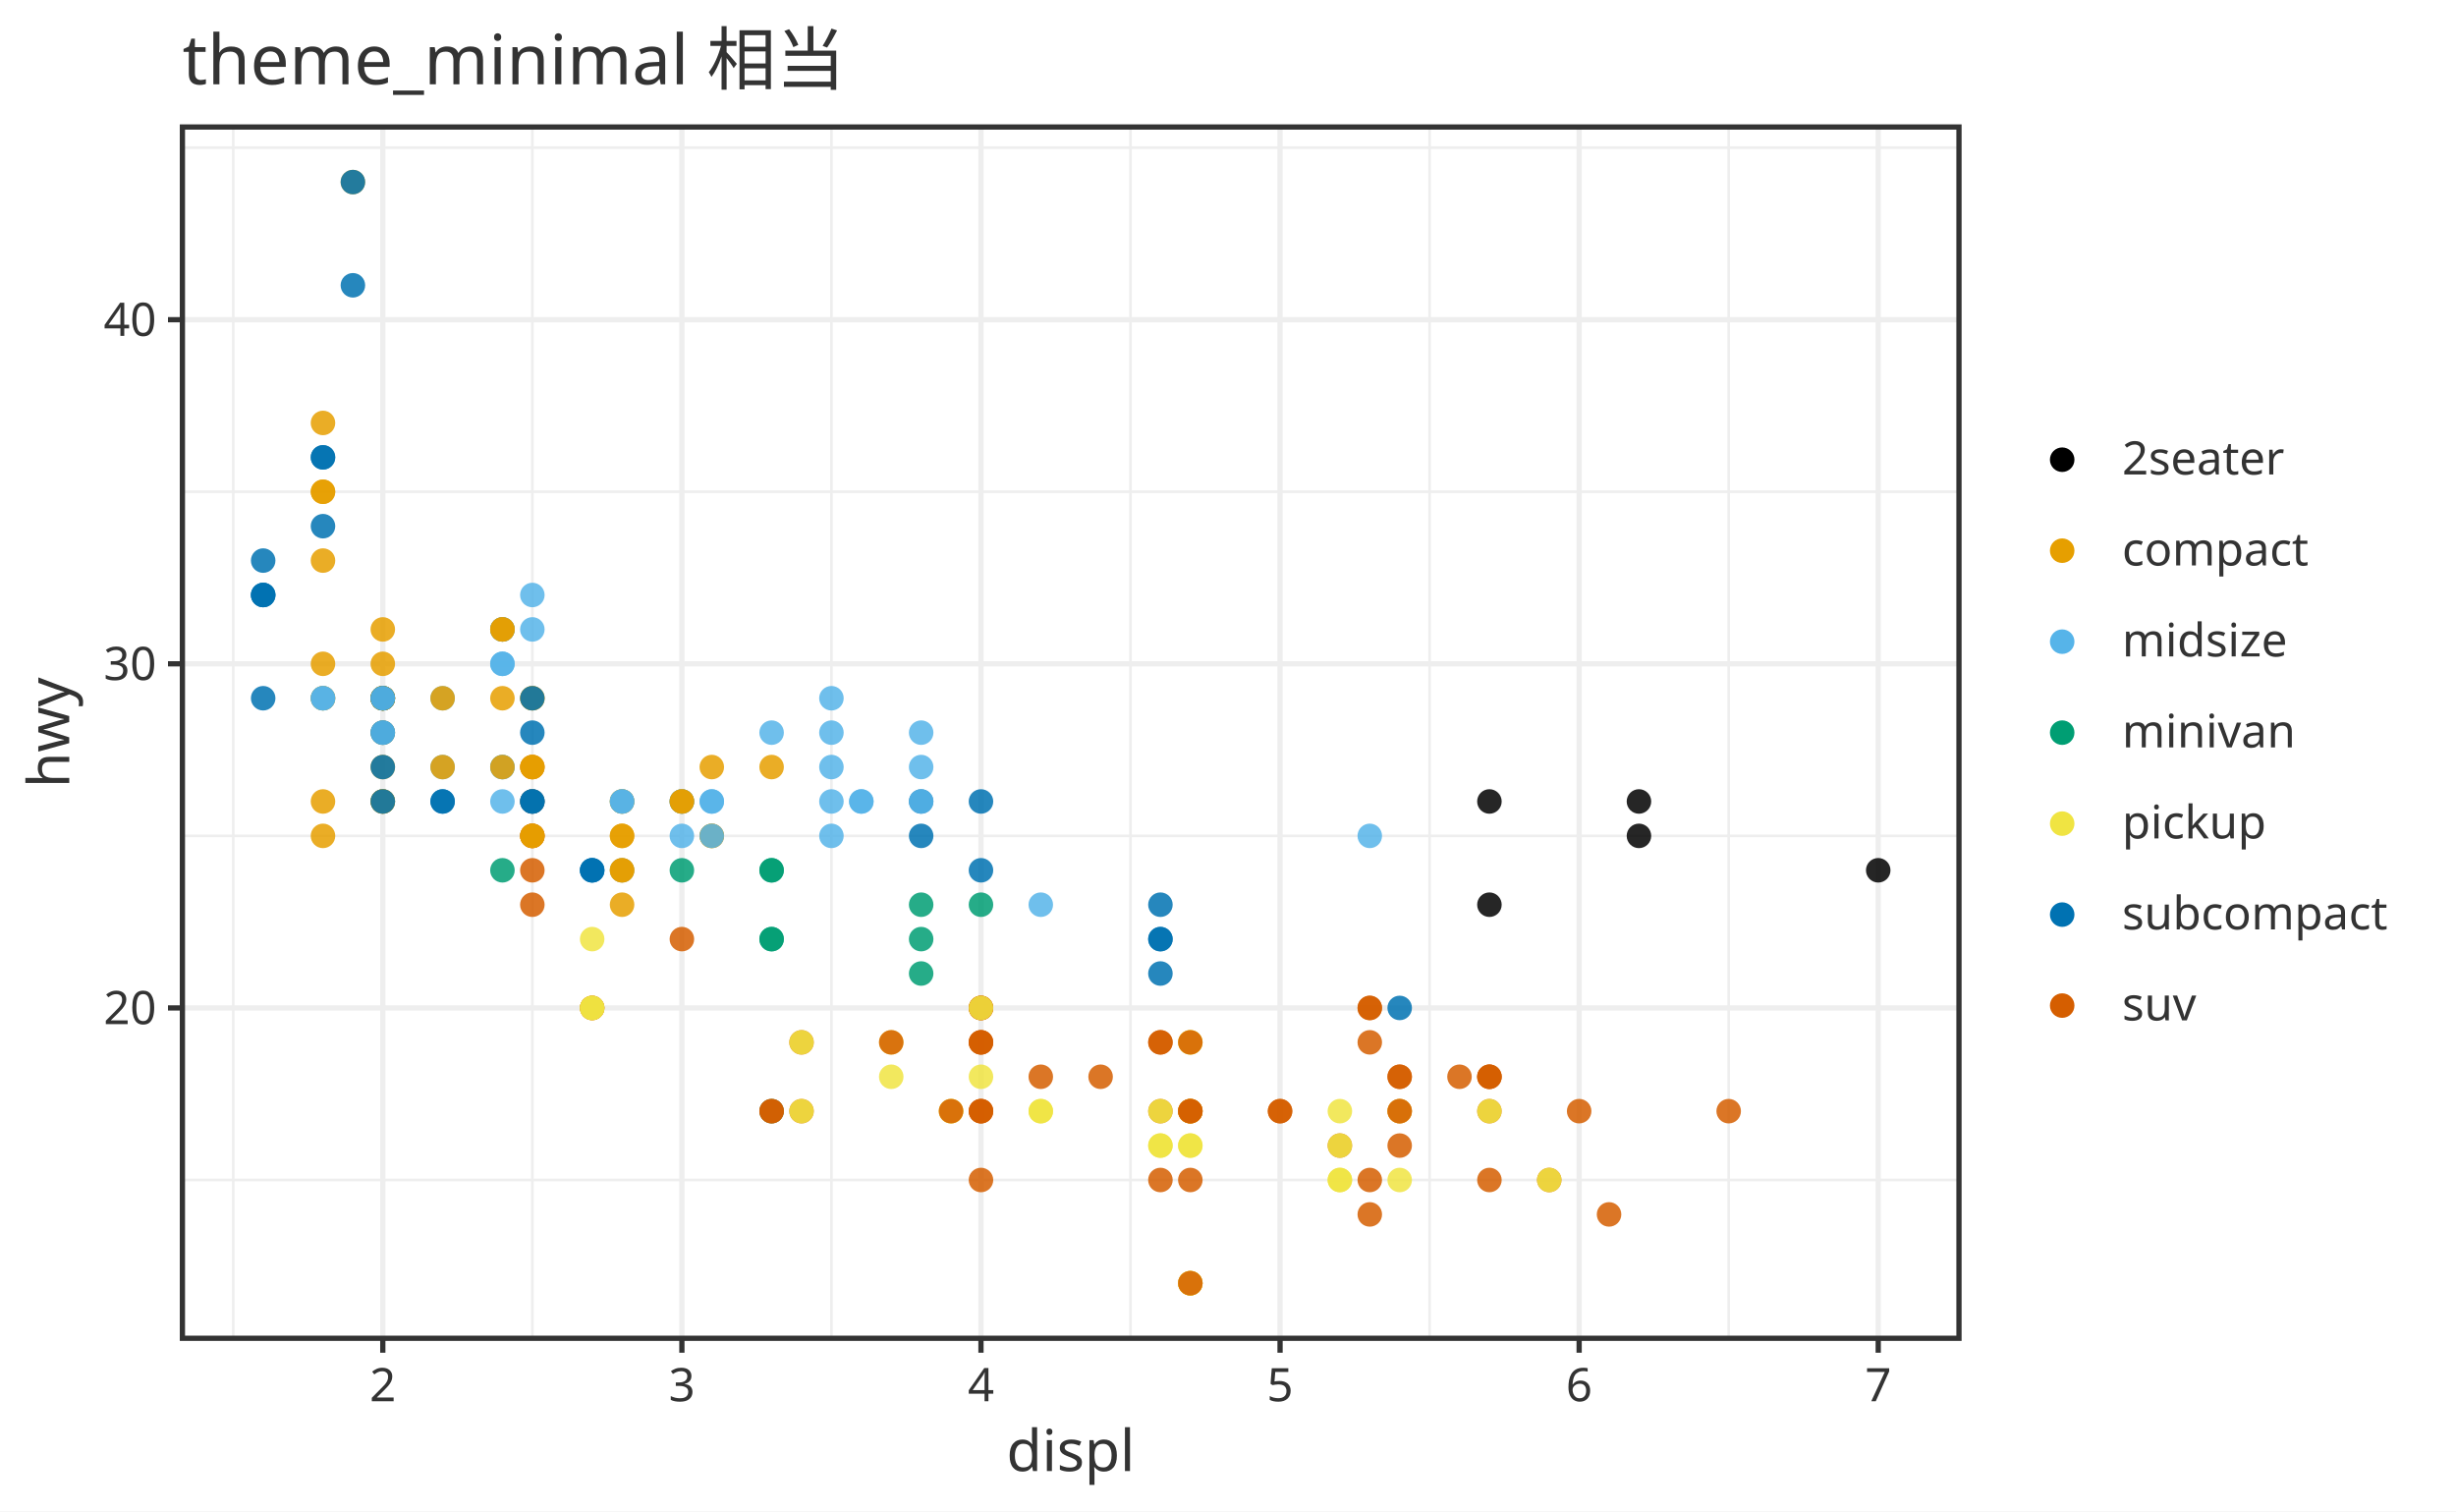
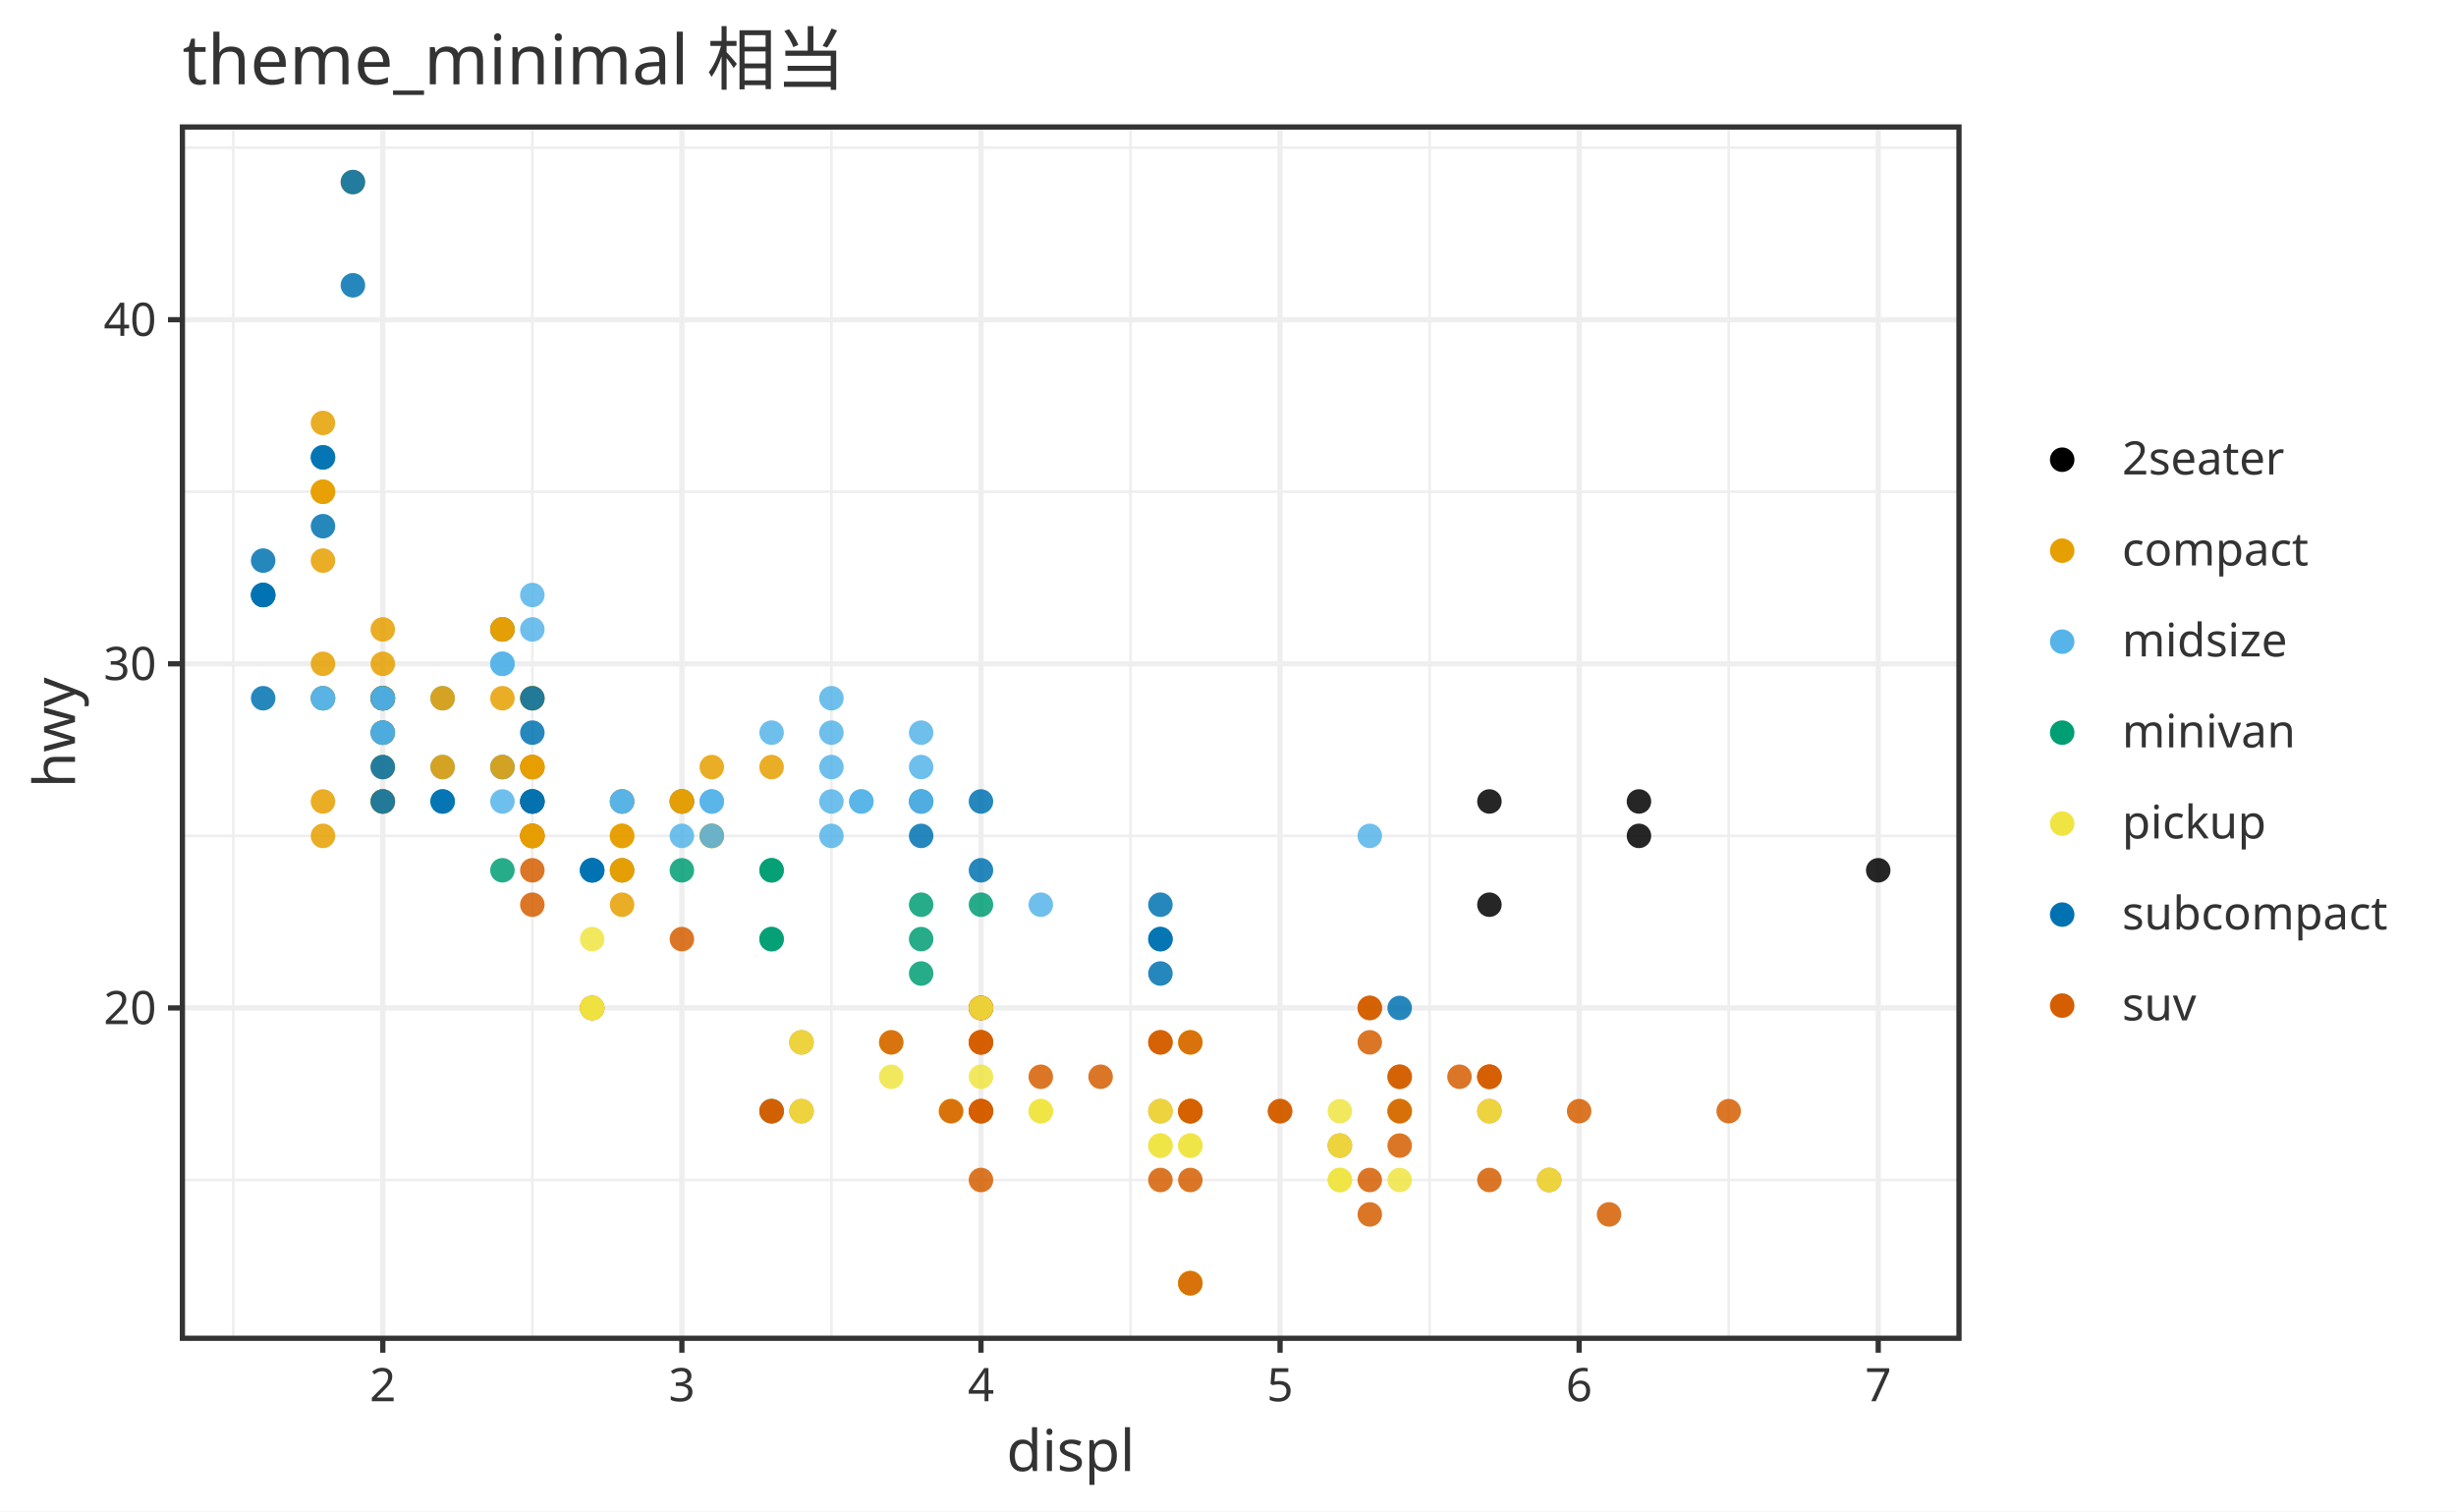
<svg xmlns="http://www.w3.org/2000/svg" width="624" height="384" viewBox="0 0 624 384">
  <rect x="0.0" y="0.0" width="624.0" height="384.0" fill="#ffffff" fill-opacity="1.0" stroke="none" />
  <line x1="59.265" y1="32.267" x2="59.265" y2="340.0" stroke="#eeeeee" stroke-width="0.667" />
  <line x1="135.254" y1="32.267" x2="135.254" y2="340.0" stroke="#eeeeee" stroke-width="0.667" />
  <line x1="211.243" y1="32.267" x2="211.243" y2="340.0" stroke="#eeeeee" stroke-width="0.667" />
  <line x1="287.231" y1="32.267" x2="287.231" y2="340.0" stroke="#eeeeee" stroke-width="0.667" />
  <line x1="363.22" y1="32.267" x2="363.22" y2="340.0" stroke="#eeeeee" stroke-width="0.667" />
  <line x1="439.209" y1="32.267" x2="439.209" y2="340.0" stroke="#eeeeee" stroke-width="0.667" />
  <line x1="97.259" y1="32.267" x2="97.259" y2="340.0" stroke="#eeeeee" stroke-width="1.333" />
  <line x1="173.248" y1="32.267" x2="173.248" y2="340.0" stroke="#eeeeee" stroke-width="1.333" />
  <line x1="249.237" y1="32.267" x2="249.237" y2="340.0" stroke="#eeeeee" stroke-width="1.333" />
  <line x1="325.226" y1="32.267" x2="325.226" y2="340.0" stroke="#eeeeee" stroke-width="1.333" />
  <line x1="401.215" y1="32.267" x2="401.215" y2="340.0" stroke="#eeeeee" stroke-width="1.333" />
  <line x1="477.204" y1="32.267" x2="477.204" y2="340.0" stroke="#eeeeee" stroke-width="1.333" />
  <line x1="46.347" y1="299.785" x2="497.721" y2="299.785" stroke="#eeeeee" stroke-width="0.667" />
  <line x1="46.347" y1="212.361" x2="497.721" y2="212.361" stroke="#eeeeee" stroke-width="0.667" />
  <line x1="46.347" y1="124.936" x2="497.721" y2="124.936" stroke="#eeeeee" stroke-width="0.667" />
  <line x1="46.347" y1="37.512" x2="497.721" y2="37.512" stroke="#eeeeee" stroke-width="0.667" />
  <line x1="46.347" y1="256.073" x2="497.721" y2="256.073" stroke="#eeeeee" stroke-width="1.333" />
  <line x1="46.347" y1="168.648" x2="497.721" y2="168.648" stroke="#eeeeee" stroke-width="1.333" />
  <line x1="46.347" y1="81.224" x2="497.721" y2="81.224" stroke="#eeeeee" stroke-width="1.333" />
  <rect x="46.347" y="32.267" width="451.374" height="307.733" fill="#ffffff" fill-opacity="0.0" stroke="#333333" stroke-width="1.333" />
  <line x1="97.259" y1="340.0" x2="97.259" y2="343.667" stroke="#333333" stroke-width="1.333" />
  <text x="97.259" y="355.987" fill="#333333" font-size="11.733" font-family="sans-serif" text-anchor="middle">2</text>
  <line x1="173.248" y1="340.0" x2="173.248" y2="343.667" stroke="#333333" stroke-width="1.333" />
  <text x="173.248" y="355.987" fill="#333333" font-size="11.733" font-family="sans-serif" text-anchor="middle">3</text>
  <line x1="249.237" y1="340.0" x2="249.237" y2="343.667" stroke="#333333" stroke-width="1.333" />
  <text x="249.237" y="355.987" fill="#333333" font-size="11.733" font-family="sans-serif" text-anchor="middle">4</text>
  <line x1="325.226" y1="340.0" x2="325.226" y2="343.667" stroke="#333333" stroke-width="1.333" />
  <text x="325.226" y="355.987" fill="#333333" font-size="11.733" font-family="sans-serif" text-anchor="middle">5</text>
  <line x1="401.215" y1="340.0" x2="401.215" y2="343.667" stroke="#333333" stroke-width="1.333" />
  <text x="401.215" y="355.987" fill="#333333" font-size="11.733" font-family="sans-serif" text-anchor="middle">6</text>
  <line x1="477.204" y1="340.0" x2="477.204" y2="343.667" stroke="#333333" stroke-width="1.333" />
  <text x="477.204" y="355.987" fill="#333333" font-size="11.733" font-family="sans-serif" text-anchor="middle">7</text>
  <line x1="46.347" y1="256.073" x2="42.68" y2="256.073" stroke="#333333" stroke-width="1.333" />
  <text x="39.747" y="260.179" fill="#333333" font-size="11.733" font-family="sans-serif" text-anchor="end">20</text>
  <line x1="46.347" y1="168.648" x2="42.68" y2="168.648" stroke="#333333" stroke-width="1.333" />
  <text x="39.747" y="172.755" fill="#333333" font-size="11.733" font-family="sans-serif" text-anchor="end">30</text>
  <line x1="46.347" y1="81.224" x2="42.68" y2="81.224" stroke="#333333" stroke-width="1.333" />
  <text x="39.747" y="85.331" fill="#333333" font-size="11.733" font-family="sans-serif" text-anchor="end">40</text>
  <text x="46.347" y="21.413" fill="#333333" font-size="17.6" font-family="sans-serif" text-anchor="start">theme_minimal 相当</text>
  <text x="272.034" y="373.733" fill="#333333" font-size="14.667" font-family="sans-serif" text-anchor="middle">displ</text>
-   <text x="17.6" y="186.133" fill="#333333" font-size="14.667" font-family="sans-serif" text-anchor="middle" transform="rotate(-90.0 17.6 186.1333)">hwy</text>
+   <text x="19.067" y="186.133" fill="#333333" font-size="14.667" font-family="sans-serif" text-anchor="middle" transform="rotate(-90.0 19.06667 186.1333)">hwy</text>
  <circle cx="82.061" cy="177.391" r="3.118" fill="#E69F00" fill-opacity="0.85" stroke="none" />
  <circle cx="82.061" cy="177.391" r="3.118" fill="#E69F00" fill-opacity="0.85" stroke="none" />
  <circle cx="97.259" cy="159.906" r="3.118" fill="#E69F00" fill-opacity="0.85" stroke="none" />
  <circle cx="97.259" cy="168.648" r="3.118" fill="#E69F00" fill-opacity="0.85" stroke="none" />
  <circle cx="158.05" cy="203.618" r="3.118" fill="#E69F00" fill-opacity="0.85" stroke="none" />
  <circle cx="158.05" cy="203.618" r="3.118" fill="#E69F00" fill-opacity="0.85" stroke="none" />
  <circle cx="180.847" cy="194.876" r="3.118" fill="#E69F00" fill-opacity="0.85" stroke="none" />
  <circle cx="82.061" cy="203.618" r="3.118" fill="#E69F00" fill-opacity="0.85" stroke="none" />
  <circle cx="82.061" cy="212.361" r="3.118" fill="#E69F00" fill-opacity="0.85" stroke="none" />
  <circle cx="97.259" cy="186.133" r="3.118" fill="#E69F00" fill-opacity="0.85" stroke="none" />
  <circle cx="97.259" cy="194.876" r="3.118" fill="#E69F00" fill-opacity="0.85" stroke="none" />
  <circle cx="158.05" cy="212.361" r="3.118" fill="#E69F00" fill-opacity="0.85" stroke="none" />
  <circle cx="158.05" cy="212.361" r="3.118" fill="#E69F00" fill-opacity="0.85" stroke="none" />
  <circle cx="180.847" cy="212.361" r="3.118" fill="#E69F00" fill-opacity="0.85" stroke="none" />
  <circle cx="180.847" cy="212.361" r="3.118" fill="#E69F00" fill-opacity="0.85" stroke="none" />
  <circle cx="158.05" cy="221.103" r="3.118" fill="#56B4E9" fill-opacity="0.85" stroke="none" />
  <circle cx="180.847" cy="212.361" r="3.118" fill="#56B4E9" fill-opacity="0.85" stroke="none" />
  <circle cx="264.435" cy="229.845" r="3.118" fill="#56B4E9" fill-opacity="0.85" stroke="none" />
  <circle cx="348.023" cy="256.073" r="3.118" fill="#D55E00" fill-opacity="0.85" stroke="none" />
  <circle cx="348.023" cy="299.785" r="3.118" fill="#D55E00" fill-opacity="0.85" stroke="none" />
  <circle cx="348.023" cy="256.073" r="3.118" fill="#D55E00" fill-opacity="0.85" stroke="none" />
  <circle cx="378.418" cy="282.3" r="3.118" fill="#D55E00" fill-opacity="0.85" stroke="none" />
  <circle cx="401.215" cy="282.3" r="3.118" fill="#D55E00" fill-opacity="0.85" stroke="none" />
  <circle cx="378.418" cy="203.618" r="3.118" fill="#000000" fill-opacity="0.85" stroke="none" />
  <circle cx="378.418" cy="229.845" r="3.118" fill="#000000" fill-opacity="0.85" stroke="none" />
  <circle cx="416.412" cy="203.618" r="3.118" fill="#000000" fill-opacity="0.85" stroke="none" />
  <circle cx="416.412" cy="212.361" r="3.118" fill="#000000" fill-opacity="0.85" stroke="none" />
  <circle cx="477.204" cy="221.103" r="3.118" fill="#000000" fill-opacity="0.85" stroke="none" />
  <circle cx="348.023" cy="264.815" r="3.118" fill="#D55E00" fill-opacity="0.85" stroke="none" />
  <circle cx="348.023" cy="308.527" r="3.118" fill="#D55E00" fill-opacity="0.85" stroke="none" />
  <circle cx="378.418" cy="299.785" r="3.118" fill="#D55E00" fill-opacity="0.85" stroke="none" />
  <circle cx="439.209" cy="282.3" r="3.118" fill="#D55E00" fill-opacity="0.85" stroke="none" />
  <circle cx="127.655" cy="194.876" r="3.118" fill="#56B4E9" fill-opacity="0.85" stroke="none" />
  <circle cx="127.655" cy="168.648" r="3.118" fill="#56B4E9" fill-opacity="0.85" stroke="none" />
  <circle cx="180.847" cy="203.618" r="3.118" fill="#56B4E9" fill-opacity="0.85" stroke="none" />
  <circle cx="211.243" cy="177.391" r="3.118" fill="#56B4E9" fill-opacity="0.85" stroke="none" />
  <circle cx="218.841" cy="203.618" r="3.118" fill="#56B4E9" fill-opacity="0.85" stroke="none" />
  <circle cx="127.655" cy="221.103" r="3.118" fill="#009E73" fill-opacity="0.85" stroke="none" />
  <circle cx="173.248" cy="221.103" r="3.118" fill="#009E73" fill-opacity="0.85" stroke="none" />
  <circle cx="196.045" cy="238.588" r="3.118" fill="#009E73" fill-opacity="0.85" stroke="none" />
  <circle cx="196.045" cy="238.588" r="3.118" fill="#009E73" fill-opacity="0.85" stroke="none" />
  <circle cx="196.045" cy="221.103" r="3.118" fill="#009E73" fill-opacity="0.85" stroke="none" />
  <circle cx="196.045" cy="221.103" r="3.118" fill="#009E73" fill-opacity="0.85" stroke="none" />
  <circle cx="196.045" cy="282.3" r="3.118" fill="#009E73" fill-opacity="0.85" stroke="none" />
  <circle cx="234.039" cy="238.588" r="3.118" fill="#009E73" fill-opacity="0.85" stroke="none" />
  <circle cx="234.039" cy="247.33" r="3.118" fill="#009E73" fill-opacity="0.85" stroke="none" />
  <circle cx="234.039" cy="229.845" r="3.118" fill="#009E73" fill-opacity="0.85" stroke="none" />
  <circle cx="249.237" cy="229.845" r="3.118" fill="#009E73" fill-opacity="0.85" stroke="none" />
  <circle cx="226.44" cy="264.815" r="3.118" fill="#F0E442" fill-opacity="0.85" stroke="none" />
  <circle cx="226.44" cy="273.558" r="3.118" fill="#F0E442" fill-opacity="0.85" stroke="none" />
  <circle cx="241.638" cy="282.3" r="3.118" fill="#F0E442" fill-opacity="0.85" stroke="none" />
  <circle cx="241.638" cy="282.3" r="3.118" fill="#F0E442" fill-opacity="0.85" stroke="none" />
  <circle cx="302.429" cy="264.815" r="3.118" fill="#F0E442" fill-opacity="0.85" stroke="none" />
  <circle cx="302.429" cy="264.815" r="3.118" fill="#F0E442" fill-opacity="0.85" stroke="none" />
  <circle cx="302.429" cy="326.012" r="3.118" fill="#F0E442" fill-opacity="0.85" stroke="none" />
  <circle cx="340.424" cy="282.3" r="3.118" fill="#F0E442" fill-opacity="0.85" stroke="none" />
  <circle cx="340.424" cy="299.785" r="3.118" fill="#F0E442" fill-opacity="0.85" stroke="none" />
  <circle cx="241.638" cy="282.3" r="3.118" fill="#D55E00" fill-opacity="0.85" stroke="none" />
  <circle cx="302.429" cy="282.3" r="3.118" fill="#D55E00" fill-opacity="0.85" stroke="none" />
  <circle cx="302.429" cy="326.012" r="3.118" fill="#D55E00" fill-opacity="0.85" stroke="none" />
  <circle cx="302.429" cy="282.3" r="3.118" fill="#D55E00" fill-opacity="0.85" stroke="none" />
  <circle cx="340.424" cy="291.042" r="3.118" fill="#D55E00" fill-opacity="0.85" stroke="none" />
  <circle cx="378.418" cy="273.558" r="3.118" fill="#D55E00" fill-opacity="0.85" stroke="none" />
  <circle cx="393.616" cy="299.785" r="3.118" fill="#D55E00" fill-opacity="0.85" stroke="none" />
  <circle cx="302.429" cy="291.042" r="3.118" fill="#F0E442" fill-opacity="0.85" stroke="none" />
  <circle cx="302.429" cy="326.012" r="3.118" fill="#F0E442" fill-opacity="0.85" stroke="none" />
  <circle cx="302.429" cy="282.3" r="3.118" fill="#F0E442" fill-opacity="0.85" stroke="none" />
  <circle cx="302.429" cy="282.3" r="3.118" fill="#F0E442" fill-opacity="0.85" stroke="none" />
  <circle cx="302.429" cy="291.042" r="3.118" fill="#F0E442" fill-opacity="0.85" stroke="none" />
  <circle cx="302.429" cy="326.012" r="3.118" fill="#F0E442" fill-opacity="0.85" stroke="none" />
  <circle cx="340.424" cy="299.785" r="3.118" fill="#F0E442" fill-opacity="0.85" stroke="none" />
  <circle cx="340.424" cy="291.042" r="3.118" fill="#F0E442" fill-opacity="0.85" stroke="none" />
  <circle cx="378.418" cy="282.3" r="3.118" fill="#F0E442" fill-opacity="0.85" stroke="none" />
  <circle cx="393.616" cy="299.785" r="3.118" fill="#F0E442" fill-opacity="0.85" stroke="none" />
  <circle cx="294.83" cy="282.3" r="3.118" fill="#D55E00" fill-opacity="0.85" stroke="none" />
  <circle cx="355.621" cy="282.3" r="3.118" fill="#D55E00" fill-opacity="0.85" stroke="none" />
  <circle cx="355.621" cy="273.558" r="3.118" fill="#D55E00" fill-opacity="0.85" stroke="none" />
  <circle cx="249.237" cy="282.3" r="3.118" fill="#D55E00" fill-opacity="0.85" stroke="none" />
  <circle cx="249.237" cy="264.815" r="3.118" fill="#D55E00" fill-opacity="0.85" stroke="none" />
  <circle cx="249.237" cy="282.3" r="3.118" fill="#D55E00" fill-opacity="0.85" stroke="none" />
  <circle cx="249.237" cy="264.815" r="3.118" fill="#D55E00" fill-opacity="0.85" stroke="none" />
  <circle cx="294.83" cy="264.815" r="3.118" fill="#D55E00" fill-opacity="0.85" stroke="none" />
  <circle cx="325.226" cy="282.3" r="3.118" fill="#D55E00" fill-opacity="0.85" stroke="none" />
  <circle cx="264.435" cy="282.3" r="3.118" fill="#F0E442" fill-opacity="0.85" stroke="none" />
  <circle cx="264.435" cy="282.3" r="3.118" fill="#F0E442" fill-opacity="0.85" stroke="none" />
  <circle cx="294.83" cy="291.042" r="3.118" fill="#F0E442" fill-opacity="0.85" stroke="none" />
  <circle cx="294.83" cy="291.042" r="3.118" fill="#F0E442" fill-opacity="0.85" stroke="none" />
  <circle cx="294.83" cy="282.3" r="3.118" fill="#F0E442" fill-opacity="0.85" stroke="none" />
  <circle cx="355.621" cy="299.785" r="3.118" fill="#F0E442" fill-opacity="0.85" stroke="none" />
  <circle cx="355.621" cy="282.3" r="3.118" fill="#F0E442" fill-opacity="0.85" stroke="none" />
  <circle cx="234.039" cy="203.618" r="3.118" fill="#0072B2" fill-opacity="0.85" stroke="none" />
  <circle cx="234.039" cy="212.361" r="3.118" fill="#0072B2" fill-opacity="0.85" stroke="none" />
  <circle cx="249.237" cy="203.618" r="3.118" fill="#0072B2" fill-opacity="0.85" stroke="none" />
  <circle cx="249.237" cy="221.103" r="3.118" fill="#0072B2" fill-opacity="0.85" stroke="none" />
  <circle cx="294.83" cy="247.33" r="3.118" fill="#0072B2" fill-opacity="0.85" stroke="none" />
  <circle cx="294.83" cy="238.588" r="3.118" fill="#0072B2" fill-opacity="0.85" stroke="none" />
  <circle cx="294.83" cy="229.845" r="3.118" fill="#0072B2" fill-opacity="0.85" stroke="none" />
  <circle cx="294.83" cy="238.588" r="3.118" fill="#0072B2" fill-opacity="0.85" stroke="none" />
  <circle cx="355.621" cy="256.073" r="3.118" fill="#0072B2" fill-opacity="0.85" stroke="none" />
  <circle cx="66.864" cy="142.421" r="3.118" fill="#0072B2" fill-opacity="0.85" stroke="none" />
  <circle cx="66.864" cy="151.164" r="3.118" fill="#0072B2" fill-opacity="0.85" stroke="none" />
  <circle cx="66.864" cy="151.164" r="3.118" fill="#0072B2" fill-opacity="0.85" stroke="none" />
  <circle cx="66.864" cy="177.391" r="3.118" fill="#0072B2" fill-opacity="0.85" stroke="none" />
  <circle cx="66.864" cy="151.164" r="3.118" fill="#0072B2" fill-opacity="0.85" stroke="none" />
  <circle cx="82.061" cy="133.679" r="3.118" fill="#0072B2" fill-opacity="0.85" stroke="none" />
  <circle cx="82.061" cy="116.194" r="3.118" fill="#0072B2" fill-opacity="0.85" stroke="none" />
  <circle cx="82.061" cy="116.194" r="3.118" fill="#0072B2" fill-opacity="0.85" stroke="none" />
  <circle cx="97.259" cy="177.391" r="3.118" fill="#0072B2" fill-opacity="0.85" stroke="none" />
  <circle cx="127.655" cy="203.618" r="3.118" fill="#56B4E9" fill-opacity="0.85" stroke="none" />
  <circle cx="127.655" cy="194.876" r="3.118" fill="#56B4E9" fill-opacity="0.85" stroke="none" />
  <circle cx="127.655" cy="168.648" r="3.118" fill="#56B4E9" fill-opacity="0.85" stroke="none" />
  <circle cx="127.655" cy="159.906" r="3.118" fill="#56B4E9" fill-opacity="0.85" stroke="none" />
  <circle cx="135.254" cy="203.618" r="3.118" fill="#56B4E9" fill-opacity="0.85" stroke="none" />
  <circle cx="135.254" cy="203.618" r="3.118" fill="#56B4E9" fill-opacity="0.85" stroke="none" />
  <circle cx="196.045" cy="186.133" r="3.118" fill="#56B4E9" fill-opacity="0.85" stroke="none" />
  <circle cx="97.259" cy="203.618" r="3.118" fill="#0072B2" fill-opacity="0.85" stroke="none" />
  <circle cx="97.259" cy="177.391" r="3.118" fill="#0072B2" fill-opacity="0.85" stroke="none" />
  <circle cx="97.259" cy="186.133" r="3.118" fill="#0072B2" fill-opacity="0.85" stroke="none" />
  <circle cx="97.259" cy="194.876" r="3.118" fill="#0072B2" fill-opacity="0.85" stroke="none" />
  <circle cx="150.451" cy="221.103" r="3.118" fill="#0072B2" fill-opacity="0.85" stroke="none" />
  <circle cx="150.451" cy="221.103" r="3.118" fill="#0072B2" fill-opacity="0.85" stroke="none" />
  <circle cx="150.451" cy="221.103" r="3.118" fill="#0072B2" fill-opacity="0.85" stroke="none" />
  <circle cx="173.248" cy="238.588" r="3.118" fill="#D55E00" fill-opacity="0.85" stroke="none" />
  <circle cx="226.44" cy="264.815" r="3.118" fill="#D55E00" fill-opacity="0.85" stroke="none" />
  <circle cx="249.237" cy="256.073" r="3.118" fill="#D55E00" fill-opacity="0.85" stroke="none" />
  <circle cx="302.429" cy="282.3" r="3.118" fill="#D55E00" fill-opacity="0.85" stroke="none" />
  <circle cx="302.429" cy="326.012" r="3.118" fill="#D55E00" fill-opacity="0.85" stroke="none" />
  <circle cx="302.429" cy="264.815" r="3.118" fill="#D55E00" fill-opacity="0.85" stroke="none" />
  <circle cx="378.418" cy="273.558" r="3.118" fill="#D55E00" fill-opacity="0.85" stroke="none" />
  <circle cx="408.814" cy="308.527" r="3.118" fill="#D55E00" fill-opacity="0.85" stroke="none" />
  <circle cx="249.237" cy="299.785" r="3.118" fill="#D55E00" fill-opacity="0.85" stroke="none" />
  <circle cx="264.435" cy="273.558" r="3.118" fill="#D55E00" fill-opacity="0.85" stroke="none" />
  <circle cx="279.633" cy="273.558" r="3.118" fill="#D55E00" fill-opacity="0.85" stroke="none" />
  <circle cx="294.83" cy="299.785" r="3.118" fill="#D55E00" fill-opacity="0.85" stroke="none" />
  <circle cx="355.621" cy="282.3" r="3.118" fill="#D55E00" fill-opacity="0.85" stroke="none" />
  <circle cx="355.621" cy="291.042" r="3.118" fill="#D55E00" fill-opacity="0.85" stroke="none" />
  <circle cx="355.621" cy="273.558" r="3.118" fill="#D55E00" fill-opacity="0.85" stroke="none" />
  <circle cx="249.237" cy="282.3" r="3.118" fill="#D55E00" fill-opacity="0.85" stroke="none" />
  <circle cx="249.237" cy="264.815" r="3.118" fill="#D55E00" fill-opacity="0.85" stroke="none" />
  <circle cx="294.83" cy="264.815" r="3.118" fill="#D55E00" fill-opacity="0.85" stroke="none" />
  <circle cx="325.226" cy="282.3" r="3.118" fill="#D55E00" fill-opacity="0.85" stroke="none" />
  <circle cx="127.655" cy="177.391" r="3.118" fill="#E69F00" fill-opacity="0.85" stroke="none" />
  <circle cx="127.655" cy="194.876" r="3.118" fill="#E69F00" fill-opacity="0.85" stroke="none" />
  <circle cx="135.254" cy="159.906" r="3.118" fill="#56B4E9" fill-opacity="0.85" stroke="none" />
  <circle cx="135.254" cy="151.164" r="3.118" fill="#56B4E9" fill-opacity="0.85" stroke="none" />
  <circle cx="211.243" cy="194.876" r="3.118" fill="#56B4E9" fill-opacity="0.85" stroke="none" />
  <circle cx="211.243" cy="203.618" r="3.118" fill="#56B4E9" fill-opacity="0.85" stroke="none" />
  <circle cx="173.248" cy="203.618" r="3.118" fill="#56B4E9" fill-opacity="0.85" stroke="none" />
  <circle cx="173.248" cy="212.361" r="3.118" fill="#56B4E9" fill-opacity="0.85" stroke="none" />
  <circle cx="211.243" cy="212.361" r="3.118" fill="#56B4E9" fill-opacity="0.85" stroke="none" />
  <circle cx="196.045" cy="282.3" r="3.118" fill="#D55E00" fill-opacity="0.85" stroke="none" />
  <circle cx="196.045" cy="282.3" r="3.118" fill="#D55E00" fill-opacity="0.85" stroke="none" />
  <circle cx="249.237" cy="256.073" r="3.118" fill="#D55E00" fill-opacity="0.85" stroke="none" />
  <circle cx="370.819" cy="273.558" r="3.118" fill="#D55E00" fill-opacity="0.85" stroke="none" />
  <circle cx="180.847" cy="203.618" r="3.118" fill="#56B4E9" fill-opacity="0.85" stroke="none" />
  <circle cx="234.039" cy="203.618" r="3.118" fill="#56B4E9" fill-opacity="0.85" stroke="none" />
  <circle cx="234.039" cy="194.876" r="3.118" fill="#56B4E9" fill-opacity="0.85" stroke="none" />
  <circle cx="234.039" cy="186.133" r="3.118" fill="#56B4E9" fill-opacity="0.85" stroke="none" />
  <circle cx="348.023" cy="212.361" r="3.118" fill="#56B4E9" fill-opacity="0.85" stroke="none" />
  <circle cx="135.254" cy="212.361" r="3.118" fill="#D55E00" fill-opacity="0.85" stroke="none" />
  <circle cx="135.254" cy="221.103" r="3.118" fill="#D55E00" fill-opacity="0.85" stroke="none" />
  <circle cx="135.254" cy="194.876" r="3.118" fill="#D55E00" fill-opacity="0.85" stroke="none" />
  <circle cx="135.254" cy="212.361" r="3.118" fill="#D55E00" fill-opacity="0.85" stroke="none" />
  <circle cx="135.254" cy="203.618" r="3.118" fill="#D55E00" fill-opacity="0.85" stroke="none" />
  <circle cx="135.254" cy="229.845" r="3.118" fill="#D55E00" fill-opacity="0.85" stroke="none" />
  <circle cx="112.457" cy="203.618" r="3.118" fill="#0072B2" fill-opacity="0.85" stroke="none" />
  <circle cx="112.457" cy="203.618" r="3.118" fill="#0072B2" fill-opacity="0.85" stroke="none" />
  <circle cx="135.254" cy="203.618" r="3.118" fill="#0072B2" fill-opacity="0.85" stroke="none" />
  <circle cx="135.254" cy="203.618" r="3.118" fill="#0072B2" fill-opacity="0.85" stroke="none" />
  <circle cx="135.254" cy="212.361" r="3.118" fill="#E69F00" fill-opacity="0.85" stroke="none" />
  <circle cx="135.254" cy="194.876" r="3.118" fill="#E69F00" fill-opacity="0.85" stroke="none" />
  <circle cx="135.254" cy="212.361" r="3.118" fill="#E69F00" fill-opacity="0.85" stroke="none" />
  <circle cx="135.254" cy="194.876" r="3.118" fill="#E69F00" fill-opacity="0.85" stroke="none" />
  <circle cx="150.451" cy="256.073" r="3.118" fill="#D55E00" fill-opacity="0.85" stroke="none" />
  <circle cx="150.451" cy="256.073" r="3.118" fill="#D55E00" fill-opacity="0.85" stroke="none" />
  <circle cx="203.644" cy="264.815" r="3.118" fill="#D55E00" fill-opacity="0.85" stroke="none" />
  <circle cx="203.644" cy="282.3" r="3.118" fill="#D55E00" fill-opacity="0.85" stroke="none" />
  <circle cx="249.237" cy="256.073" r="3.118" fill="#D55E00" fill-opacity="0.85" stroke="none" />
  <circle cx="302.429" cy="282.3" r="3.118" fill="#D55E00" fill-opacity="0.85" stroke="none" />
  <circle cx="112.457" cy="177.391" r="3.118" fill="#56B4E9" fill-opacity="0.85" stroke="none" />
  <circle cx="112.457" cy="194.876" r="3.118" fill="#56B4E9" fill-opacity="0.85" stroke="none" />
  <circle cx="127.655" cy="159.906" r="3.118" fill="#56B4E9" fill-opacity="0.85" stroke="none" />
  <circle cx="127.655" cy="159.906" r="3.118" fill="#56B4E9" fill-opacity="0.85" stroke="none" />
  <circle cx="173.248" cy="203.618" r="3.118" fill="#56B4E9" fill-opacity="0.85" stroke="none" />
  <circle cx="173.248" cy="203.618" r="3.118" fill="#56B4E9" fill-opacity="0.85" stroke="none" />
  <circle cx="211.243" cy="186.133" r="3.118" fill="#56B4E9" fill-opacity="0.85" stroke="none" />
  <circle cx="112.457" cy="194.876" r="3.118" fill="#E69F00" fill-opacity="0.85" stroke="none" />
  <circle cx="112.457" cy="177.391" r="3.118" fill="#E69F00" fill-opacity="0.85" stroke="none" />
  <circle cx="127.655" cy="159.906" r="3.118" fill="#E69F00" fill-opacity="0.85" stroke="none" />
  <circle cx="127.655" cy="159.906" r="3.118" fill="#E69F00" fill-opacity="0.85" stroke="none" />
  <circle cx="173.248" cy="203.618" r="3.118" fill="#E69F00" fill-opacity="0.85" stroke="none" />
  <circle cx="173.248" cy="203.618" r="3.118" fill="#E69F00" fill-opacity="0.85" stroke="none" />
  <circle cx="196.045" cy="194.876" r="3.118" fill="#E69F00" fill-opacity="0.85" stroke="none" />
  <circle cx="82.061" cy="168.648" r="3.118" fill="#E69F00" fill-opacity="0.85" stroke="none" />
  <circle cx="82.061" cy="142.421" r="3.118" fill="#E69F00" fill-opacity="0.85" stroke="none" />
  <circle cx="82.061" cy="124.936" r="3.118" fill="#E69F00" fill-opacity="0.85" stroke="none" />
  <circle cx="82.061" cy="107.452" r="3.118" fill="#E69F00" fill-opacity="0.85" stroke="none" />
  <circle cx="82.061" cy="124.936" r="3.118" fill="#E69F00" fill-opacity="0.85" stroke="none" />
  <circle cx="302.429" cy="299.785" r="3.118" fill="#D55E00" fill-opacity="0.85" stroke="none" />
  <circle cx="378.418" cy="273.558" r="3.118" fill="#D55E00" fill-opacity="0.85" stroke="none" />
  <circle cx="150.451" cy="256.073" r="3.118" fill="#F0E442" fill-opacity="0.85" stroke="none" />
  <circle cx="150.451" cy="256.073" r="3.118" fill="#F0E442" fill-opacity="0.85" stroke="none" />
  <circle cx="150.451" cy="238.588" r="3.118" fill="#F0E442" fill-opacity="0.85" stroke="none" />
  <circle cx="203.644" cy="282.3" r="3.118" fill="#F0E442" fill-opacity="0.85" stroke="none" />
  <circle cx="203.644" cy="264.815" r="3.118" fill="#F0E442" fill-opacity="0.85" stroke="none" />
  <circle cx="249.237" cy="273.558" r="3.118" fill="#F0E442" fill-opacity="0.85" stroke="none" />
  <circle cx="249.237" cy="256.073" r="3.118" fill="#F0E442" fill-opacity="0.85" stroke="none" />
  <circle cx="97.259" cy="177.391" r="3.118" fill="#E69F00" fill-opacity="0.85" stroke="none" />
  <circle cx="97.259" cy="203.618" r="3.118" fill="#E69F00" fill-opacity="0.85" stroke="none" />
  <circle cx="97.259" cy="177.391" r="3.118" fill="#E69F00" fill-opacity="0.85" stroke="none" />
  <circle cx="97.259" cy="177.391" r="3.118" fill="#E69F00" fill-opacity="0.85" stroke="none" />
  <circle cx="158.05" cy="221.103" r="3.118" fill="#E69F00" fill-opacity="0.85" stroke="none" />
  <circle cx="89.66" cy="46.255" r="3.118" fill="#E69F00" fill-opacity="0.85" stroke="none" />
  <circle cx="97.259" cy="177.391" r="3.118" fill="#E69F00" fill-opacity="0.85" stroke="none" />
  <circle cx="97.259" cy="203.618" r="3.118" fill="#E69F00" fill-opacity="0.85" stroke="none" />
  <circle cx="97.259" cy="177.391" r="3.118" fill="#E69F00" fill-opacity="0.85" stroke="none" />
  <circle cx="97.259" cy="177.391" r="3.118" fill="#E69F00" fill-opacity="0.85" stroke="none" />
  <circle cx="135.254" cy="177.391" r="3.118" fill="#E69F00" fill-opacity="0.85" stroke="none" />
  <circle cx="135.254" cy="177.391" r="3.118" fill="#E69F00" fill-opacity="0.85" stroke="none" />
  <circle cx="158.05" cy="229.845" r="3.118" fill="#E69F00" fill-opacity="0.85" stroke="none" />
  <circle cx="158.05" cy="221.103" r="3.118" fill="#E69F00" fill-opacity="0.85" stroke="none" />
  <circle cx="89.66" cy="46.255" r="3.118" fill="#0072B2" fill-opacity="0.85" stroke="none" />
  <circle cx="89.66" cy="72.482" r="3.118" fill="#0072B2" fill-opacity="0.85" stroke="none" />
  <circle cx="97.259" cy="177.391" r="3.118" fill="#0072B2" fill-opacity="0.85" stroke="none" />
  <circle cx="97.259" cy="203.618" r="3.118" fill="#0072B2" fill-opacity="0.85" stroke="none" />
  <circle cx="135.254" cy="186.133" r="3.118" fill="#0072B2" fill-opacity="0.85" stroke="none" />
  <circle cx="135.254" cy="177.391" r="3.118" fill="#0072B2" fill-opacity="0.85" stroke="none" />
  <circle cx="82.061" cy="177.391" r="3.118" fill="#56B4E9" fill-opacity="0.85" stroke="none" />
  <circle cx="82.061" cy="177.391" r="3.118" fill="#56B4E9" fill-opacity="0.85" stroke="none" />
  <circle cx="97.259" cy="186.133" r="3.118" fill="#56B4E9" fill-opacity="0.85" stroke="none" />
  <circle cx="97.259" cy="177.391" r="3.118" fill="#56B4E9" fill-opacity="0.85" stroke="none" />
  <circle cx="158.05" cy="203.618" r="3.118" fill="#56B4E9" fill-opacity="0.85" stroke="none" />
  <circle cx="158.05" cy="203.618" r="3.118" fill="#56B4E9" fill-opacity="0.85" stroke="none" />
  <circle cx="218.841" cy="203.618" r="3.118" fill="#56B4E9" fill-opacity="0.85" stroke="none" />
  <rect x="512.387" y="105.234" width="23.114" height="161.799" fill="#ffffff" fill-opacity="1.0" stroke="none" />
  <circle cx="523.944" cy="116.791" r="3.118" fill="#000000" fill-opacity="1.0" stroke="none" />
  <text x="539.168" y="120.546" fill="#333333" font-size="11.733" font-family="sans-serif" text-anchor="start">2seater</text>
  <circle cx="523.944" cy="139.905" r="3.118" fill="#E69F00" fill-opacity="1.0" stroke="none" />
  <text x="539.168" y="143.66" fill="#333333" font-size="11.733" font-family="sans-serif" text-anchor="start">compact</text>
  <circle cx="523.944" cy="163.019" r="3.118" fill="#56B4E9" fill-opacity="1.0" stroke="none" />
  <text x="539.168" y="166.774" fill="#333333" font-size="11.733" font-family="sans-serif" text-anchor="start">midsize</text>
  <circle cx="523.944" cy="186.133" r="3.118" fill="#009E73" fill-opacity="1.0" stroke="none" />
  <text x="539.168" y="189.888" fill="#333333" font-size="11.733" font-family="sans-serif" text-anchor="start">minivan</text>
  <circle cx="523.944" cy="209.247" r="3.118" fill="#F0E442" fill-opacity="1.0" stroke="none" />
  <text x="539.168" y="213.002" fill="#333333" font-size="11.733" font-family="sans-serif" text-anchor="start">pickup</text>
  <circle cx="523.944" cy="232.361" r="3.118" fill="#0072B2" fill-opacity="1.0" stroke="none" />
  <text x="539.168" y="236.116" fill="#333333" font-size="11.733" font-family="sans-serif" text-anchor="start">subcompact</text>
  <circle cx="523.944" cy="255.476" r="3.118" fill="#D55E00" fill-opacity="1.0" stroke="none" />
  <text x="539.168" y="259.23" fill="#333333" font-size="11.733" font-family="sans-serif" text-anchor="start">suv</text>
</svg>
